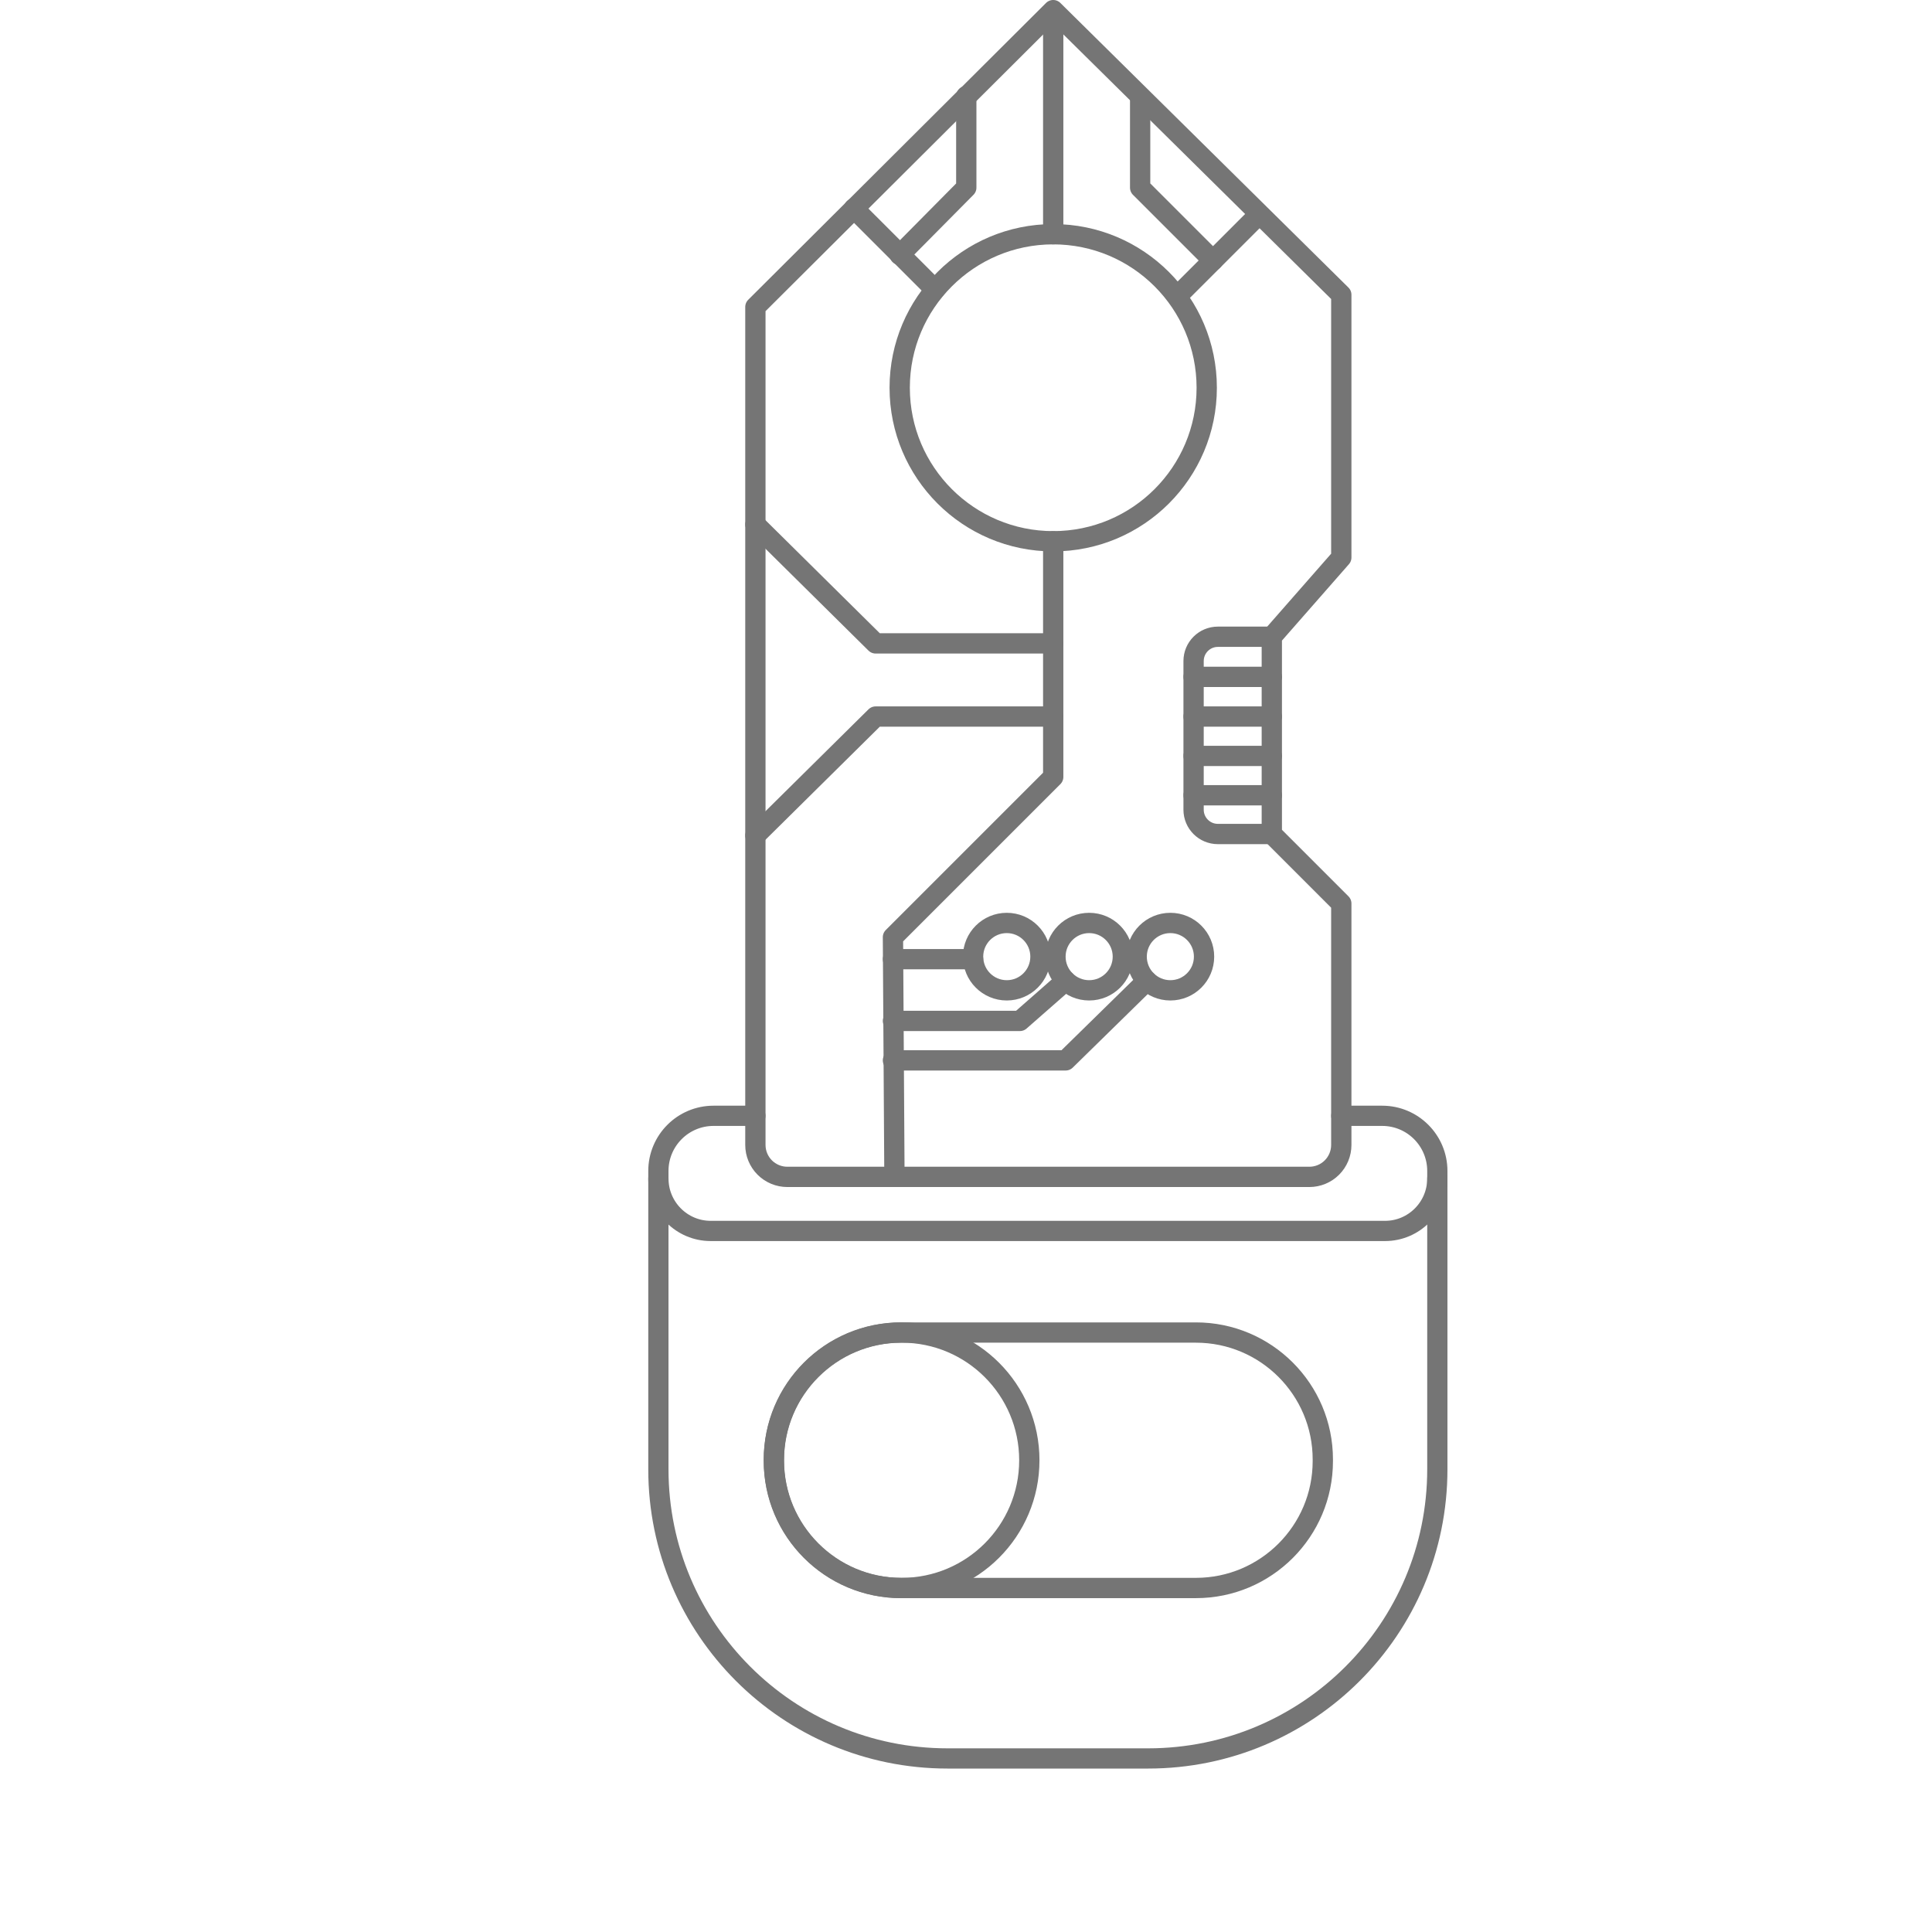
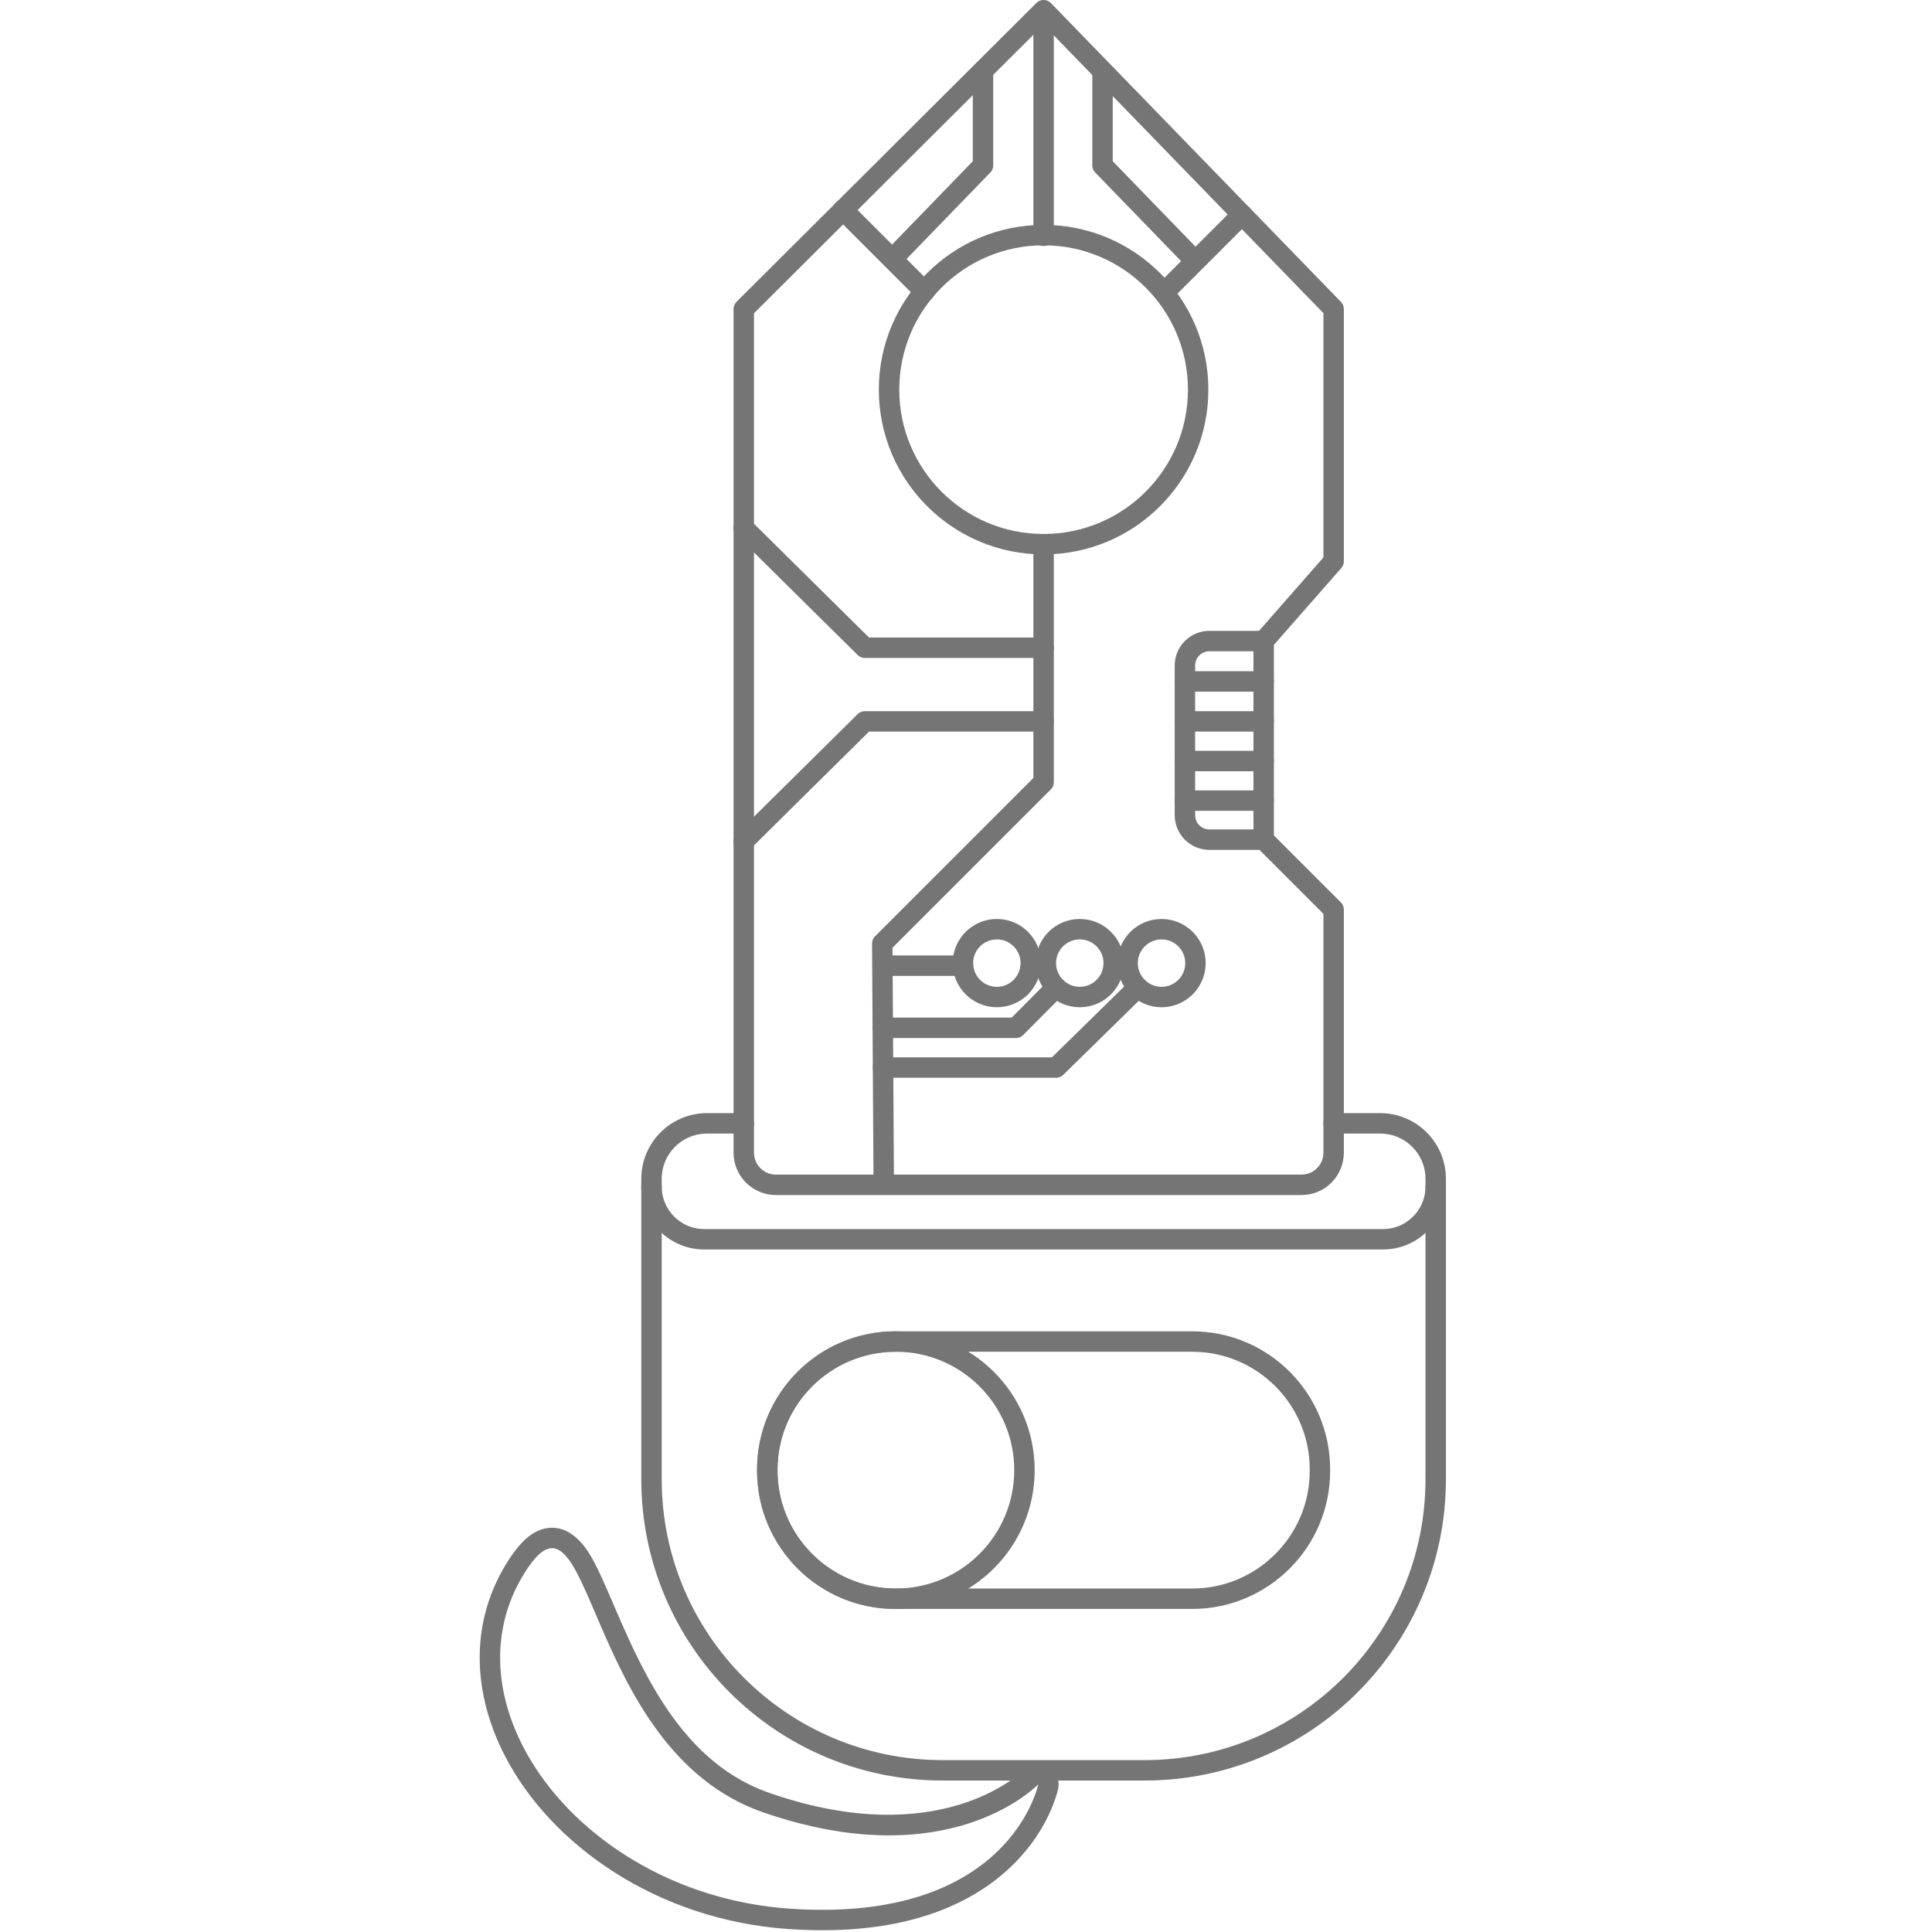
- <svg xmlns="http://www.w3.org/2000/svg" xmlns:xlink="http://www.w3.org/1999/xlink" width="62" height="62" viewBox="0 0 149 298" version="1.1" xml:space="preserve" style="fill-rule:evenodd;clip-rule:evenodd;stroke-linecap:round;stroke-linejoin:round;stroke-miterlimit:1.5;">
+ <svg xmlns="http://www.w3.org/2000/svg" width="62" height="62" viewBox="0 0 149 296" version="1.1" xml:space="preserve" style="fill-rule:evenodd;clip-rule:evenodd;stroke-linecap:round;stroke-linejoin:round;stroke-miterlimit:1.5;">
  <g id="key">
    <g id="Layer3">
-       <path d="M87.952,1.563l-45.938,45.783l0,129.255c0,1.307 0.519,2.56 1.443,3.484c0.924,0.924 2.177,1.443 3.483,1.443c15.751,-0 64.771,-0 80.521,-0c1.306,-0 2.559,-0.519 3.483,-1.443c0.924,-0.924 1.443,-2.177 1.443,-3.484c0,-11.127 0,-37.241 0,-37.241l-10.718,-10.719l-0,-30.426l10.718,-12.221l0,-40.53l-44.435,-43.902Z" style="fill:none;stroke:#757575;stroke-width:3.13px;" />
+       <path d="M86.389,1.563l-45.937,45.783l-0,129.255c-0,1.307 0.519,2.56 1.442,3.484c0.924,0.924 2.177,1.443 3.484,1.443c15.75,-0 64.77,-0 80.52,-0c1.307,-0 2.56,-0.519 3.484,-1.443c0.924,-0.924 1.443,-2.177 1.443,-3.484c-0,-11.127 -0,-37.241 -0,-37.241l-10.719,-10.719l0,-30.426l10.719,-12.221l-0,-38.648l-44.436,-45.784Z" style="fill:none;stroke:#757575;stroke-width:3.13px;" />
    </g>
    <g id="Layer4">
-       <path d="M42.014,172.107l-6.455,0c-4.698,0 -8.507,3.809 -8.507,8.508c0,10.345 0,28.589 0,46.009c0,24.635 19.971,44.606 44.606,44.606c10.104,0 20.833,0 30.936,0c24.635,0 44.606,-19.971 44.606,-44.606c0,-17.42 0,-35.664 0,-46.009c0,-4.699 -3.808,-8.508 -8.507,-8.508c-3.302,0 -6.306,0 -6.306,0" style="fill:none;stroke:#757575;stroke-width:3.12px;" />
+       <path d="M40.452,172.107l-5.629,0c-4.699,0 -8.508,3.809 -8.508,8.508c0,10.345 0,28.589 0,46.009c0,24.635 19.971,44.606 44.606,44.606c10.104,0 20.833,0 30.936,0c24.636,0 44.606,-19.971 44.607,-44.606c-0,-17.42 -0,-35.664 -0,-46.009c-0.001,-4.699 -3.809,-8.508 -8.508,-8.508c-3.667,0 -7.131,0 -7.131,0" style="fill:none;stroke:#757575;stroke-width:3.13px;" />
    </g>
    <g id="Layer5">
-       <path d="M129.537,225.108c-0,-10.802 -8.77,-19.572 -19.573,-19.572l-45.527,0c-10.802,0 -19.572,8.77 -19.572,19.572l-0,0.258c-0,10.803 8.77,19.573 19.572,19.573l45.527,-0c10.803,-0 19.573,-8.77 19.573,-19.573l-0,-0.258Z" style="fill:none;stroke:#757575;stroke-width:3.13px;" />
+       <path d="M128.725,225.108c0,-10.802 -8.77,-19.572 -19.572,-19.572l-45.527,0c-10.803,0 -19.573,8.77 -19.573,19.572l0,0.258c0,10.803 8.77,19.573 19.573,19.573l45.527,-0c10.802,-0 19.572,-8.77 19.572,-19.573l0,-0.258Z" style="fill:none;stroke:#757575;stroke-width:3.13px;" />
    </g>
    <g id="Layer6">
-       <circle cx="64.566" cy="225.237" r="19.701" style="fill:none;stroke:#757575;stroke-width:3.13px;" />
+       <circle cx="63.755" cy="225.237" r="19.701" style="fill:none;stroke:#757575;stroke-width:3.13px;" />
    </g>
    <g id="Layer7">
-       <circle cx="87.952" cy="59.807" r="23.679" style="fill:none;stroke:#757575;stroke-width:3.13px;" />
-       <path d="M64.273,39.313l10.27,-10.369l0,-14.127" style="fill:none;stroke:#757575;stroke-width:3.13px;" />
-       <path d="M112.595,40.178l-11.234,-11.234l-0,-13.909" style="fill:none;stroke:#757575;stroke-width:3.13px;" />
+       <circle cx="86.389" cy="59.697" r="23.679" style="fill:none;stroke:#757575;stroke-width:3.13px;" />
+       <path d="M108.483,38.822l-13.068,-13.487l-0,-14.152" style="fill:none;stroke:#757575;stroke-width:3.13px;" />
+       <path d="M64.04,38.822l13.068,-13.487l0,-14.152" style="fill:none;stroke:#757575;stroke-width:3.13px;" />
    </g>
    <g id="Layer8">
-       <path d="M87.952,1.716l-0,34.413" style="fill:none;stroke:#757575;stroke-width:3.13px;" />
+       <path d="M86.389,1.716l0,34.413" style="fill:none;stroke:#757575;stroke-width:3.13px;" />
    </g>
    <g id="Layer9">
-       <path d="M57.21,32.15l12.499,12.5" style="fill:none;stroke:#757575;stroke-width:3.13px;" />
-       <path d="M119.61,33.162l-12.301,12.302" style="fill:none;stroke:#757575;stroke-width:3.13px;" />
+       <path d="M55.647,32.15l12.5,12.5" style="fill:none;stroke:#757575;stroke-width:3.13px;" />
+       <path d="M116.787,32.883l-11.878,11.879" style="fill:none;stroke:#757575;stroke-width:3.13px;" />
    </g>
    <g id="Layer10" />
    <g id="Layer11">
-       <path d="M87.952,83.486l-0,36.353l-24.719,24.718l0.227,36.59" style="fill:none;stroke:#757575;stroke-width:3.13px;" />
+       <path d="M86.389,83.486l0,36.353l-24.718,24.718l0.226,36.59" style="fill:none;stroke:#757575;stroke-width:3.13px;" />
    </g>
    <g id="Layer12">
-       <path d="M87.952,99.241l-27.39,-0l-18.548,-18.345" style="fill:none;stroke:#757575;stroke-width:3.13px;" />
-       <path d="M87.952,110.523l-27.39,-0l-18.548,18.345" style="fill:none;stroke:#757575;stroke-width:3.13px;" />
+       <path d="M86.389,99.241l-27.389,-0l-18.548,-18.345" style="fill:none;stroke:#757575;stroke-width:3.13px;" />
+       <path d="M86.389,110.523l-27.389,-0l-18.548,18.345" style="fill:none;stroke:#757575;stroke-width:3.13px;" />
    </g>
    <g id="Layer19">
-       <path d="M121.669,98.215l-8.319,-0c-2.069,-0 -3.746,1.677 -3.746,3.745c0,5.85 0,17.087 0,22.936c0,2.068 1.677,3.745 3.746,3.745c3.542,0 8.319,0 8.319,0" style="fill:none;stroke:#757575;stroke-width:3.13px;" />
+       <path d="M120.106,98.215l-8.319,-0c-2.068,-0 -3.745,1.677 -3.745,3.745c-0,5.85 -0,17.087 -0,22.936c-0,2.068 1.677,3.745 3.745,3.745c3.542,0 8.319,0 8.319,0" style="fill:none;stroke:#757575;stroke-width:3.13px;" />
    </g>
    <g id="Layer20">
-       <path d="M109.604,104.401l12.065,-0" style="fill:none;stroke:#757575;stroke-width:3.13px;" />
-       <path d="M109.604,110.523l12.065,-0" style="fill:none;stroke:#757575;stroke-width:3.13px;" />
-       <path d="M109.604,116.597l12.065,-0" style="fill:none;stroke:#757575;stroke-width:3.13px;" />
-       <path d="M109.604,122.664l12.065,0" style="fill:none;stroke:#757575;stroke-width:3.13px;" />
+       <path d="M108.042,104.401l12.064,-0" style="fill:none;stroke:#757575;stroke-width:3.13px;" />
+       <path d="M108.042,110.523l12.064,-0" style="fill:none;stroke:#757575;stroke-width:3.13px;" />
+       <path d="M108.042,116.597l12.064,-0" style="fill:none;stroke:#757575;stroke-width:3.13px;" />
+       <path d="M108.042,122.664l12.064,0" style="fill:none;stroke:#757575;stroke-width:3.13px;" />
    </g>
    <g id="Layer13" />
    <g id="Layer14">
-       <circle cx="80.789" cy="147.557" r="5.197" style="fill:none;stroke:#757575;stroke-width:3.13px;" />
-       <circle cx="93.496" cy="147.557" r="5.197" style="fill:none;stroke:#757575;stroke-width:3.13px;" />
-       <circle cx="106.021" cy="147.557" r="5.197" style="fill:none;stroke:#757575;stroke-width:3.13px;" />
+       <circle cx="79.227" cy="147.557" r="5.197" style="fill:none;stroke:#757575;stroke-width:3.13px;" />
+       <circle cx="91.933" cy="147.557" r="5.197" style="fill:none;stroke:#757575;stroke-width:3.13px;" />
+       <circle cx="104.458" cy="147.557" r="5.197" style="fill:none;stroke:#757575;stroke-width:3.13px;" />
    </g>
    <g id="Layer15">
-       <path d="M102.395,151.279l-12.526,12.277l-26.636,0" style="fill:none;stroke:#757575;stroke-width:3.13px;" />
+       <path d="M100.832,151.279l-12.525,12.277l-26.519,0" style="fill:none;stroke:#757575;stroke-width:3.13px;" />
    </g>
    <g id="Layer16">
-       <path d="M89.869,151.279l-7.055,6.191l-19.581,0" style="fill:none;stroke:#757575;stroke-width:3.13px;" />
+       <path d="M88.307,151.279l-6.155,6.191l-20.401,0" style="fill:none;stroke:#757575;stroke-width:3.13px;" />
    </g>
    <g id="Layer17">
-       <path d="M75.593,147.947l-12.36,-0" style="fill:none;stroke:#757575;stroke-width:3.13px;" />
+       <path d="M74.03,147.947l-12.242,-0" style="fill:none;stroke:#757575;stroke-width:3.13px;" />
    </g>
-     <g id="Layer18">
- </g>
+     <g id="Layer18" />
    <g id="Layer21">
-       <path d="M27.052,181.772c0,4.467 3.615,8.094 8.067,8.094l104.015,-0c4.452,-0 8.066,-3.627 8.066,-8.094" style="fill:none;stroke:#757575;stroke-width:3.12px;" />
+       <path d="M26.315,181.772c0,4.467 3.615,8.094 8.067,8.094l104.015,-0c4.452,-0 8.067,-3.627 8.067,-8.094" style="fill:none;stroke:#757575;stroke-width:3.13px;" />
    </g>
-     <use xlink:href="#_Image1" x="0" y="233.251" width="91.888px" height="64.792px" transform="matrix(0.998784,0,0,0.996805,0,0)" />
+     <g id="Layer22">
+       <path d="M88.626,274.013c0.271,-1.333 -0.353,-2.689 -1.541,-3.351c-1.189,-0.663 -2.67,-0.479 -3.661,0.453c-0.664,0.624 -13.042,12.556 -38.948,3.609c-9.017,-3.115 -14.582,-10.254 -18.533,-17.394c-4.344,-7.852 -6.85,-15.786 -9.329,-19.578c-1.454,-2.224 -3.119,-3.353 -4.699,-3.615c-1.25,-0.208 -2.588,0.011 -3.995,0.958c-1.182,0.795 -2.563,2.305 -4.057,4.817c-5.403,9.085 -4.912,19.609 0.002,29.122c7.027,13.602 23.268,25.128 43.454,26.513c14.426,0.989 23.801,-2.185 29.884,-6.215c9.745,-6.457 11.423,-15.319 11.423,-15.319Zm-3.062,-0.621c-0,-0 -4.333,21.348 -38.031,19.037c-31.619,-2.169 -53.086,-30.57 -40.984,-50.92c10.828,-18.208 8.875,26.487 36.907,36.168c28.032,9.682 41.389,-3.61 42.108,-4.285Z" style="fill:#757575;" />
+     </g>
  </g>
-   <defs>
- </defs>
</svg>
